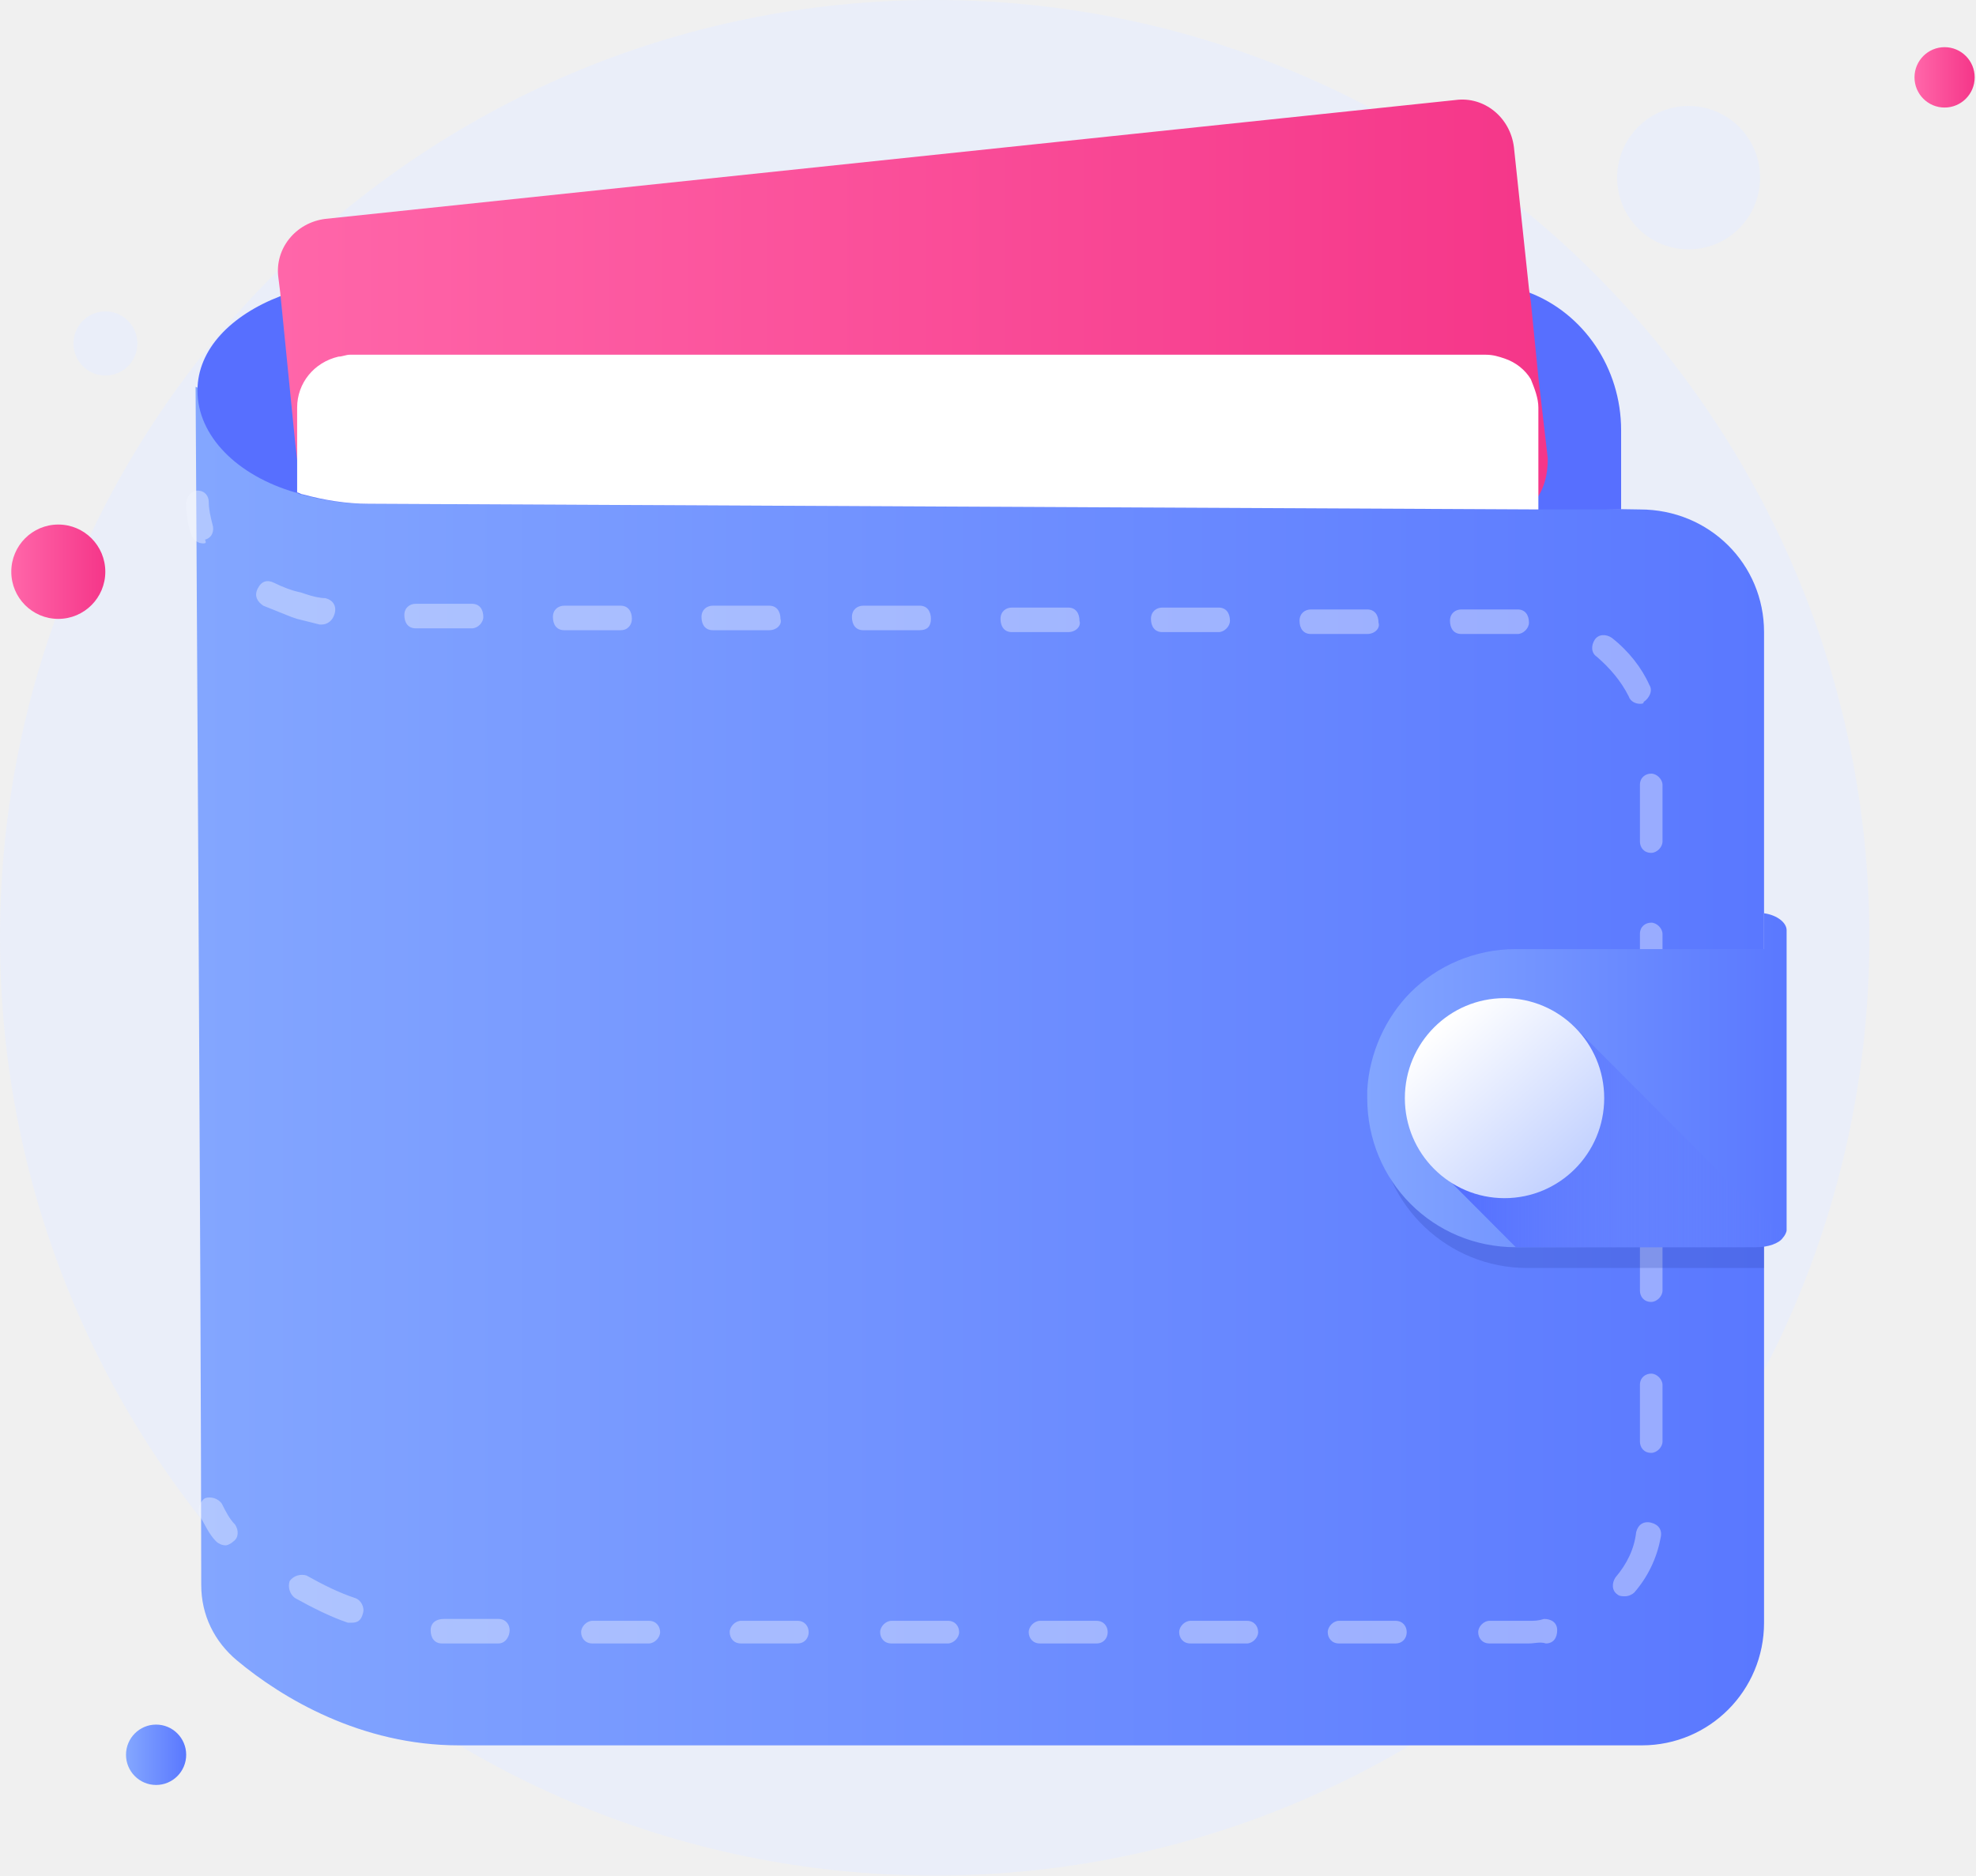
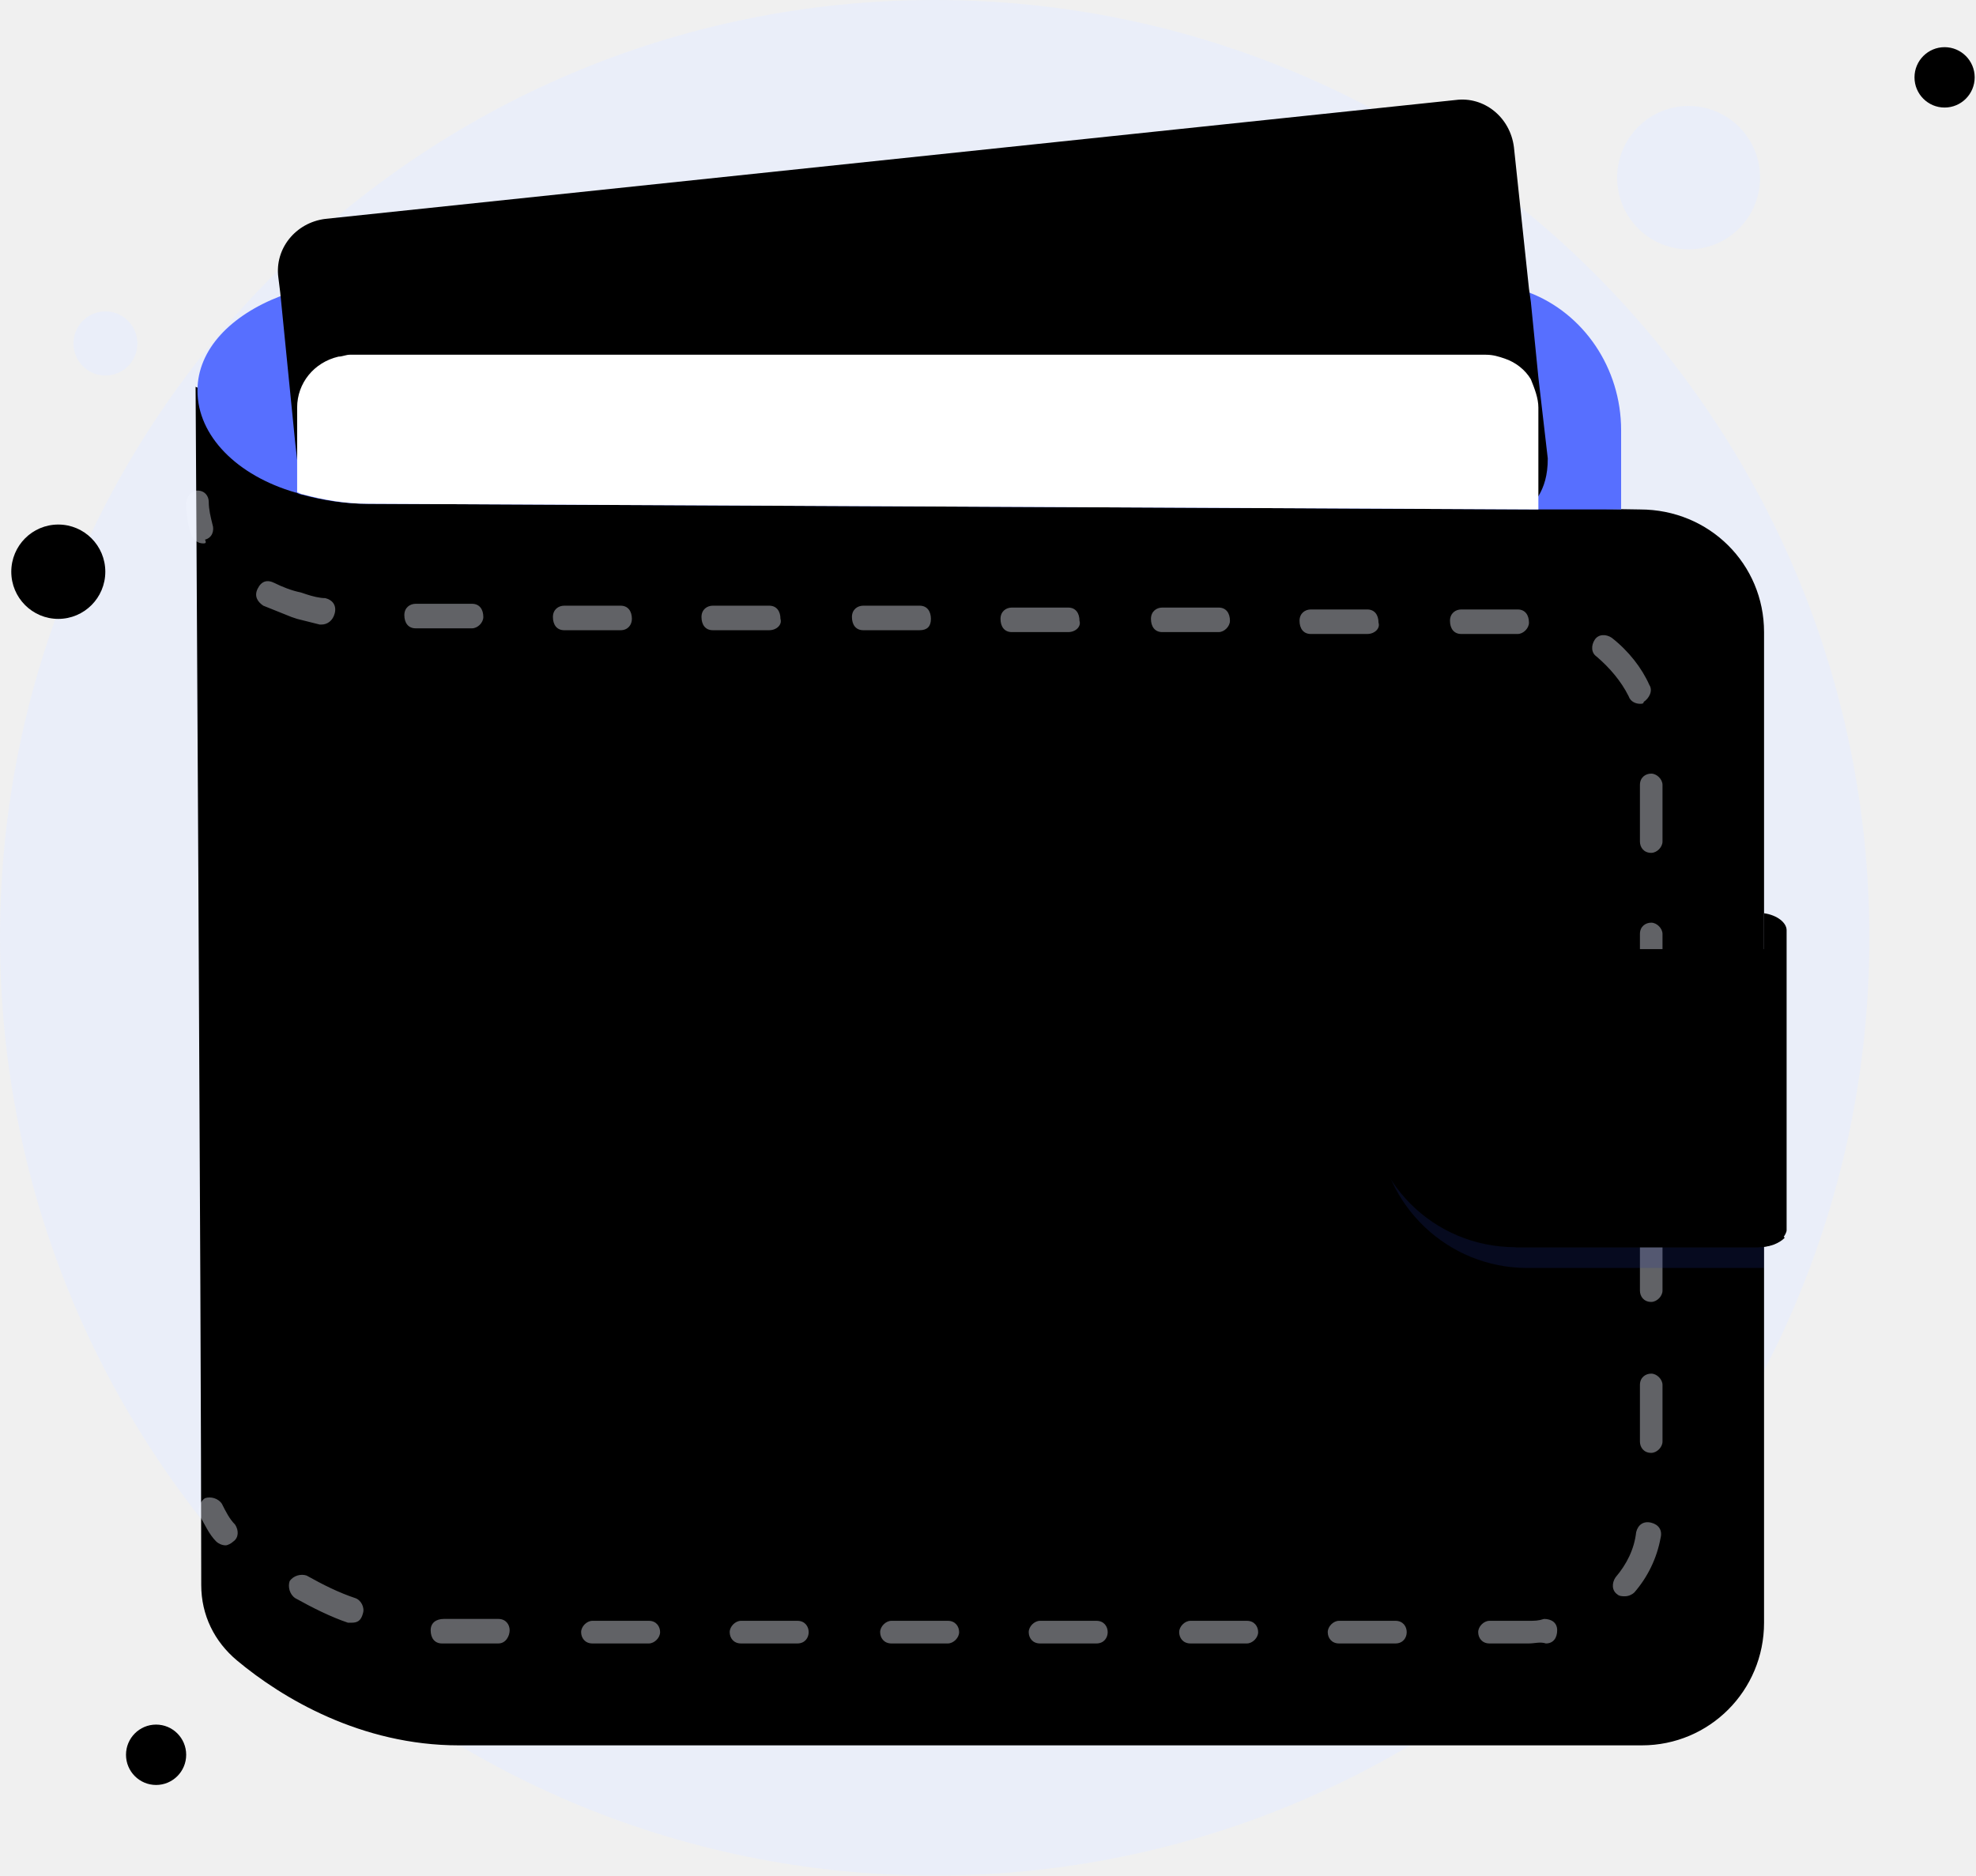
<svg xmlns="http://www.w3.org/2000/svg" className="img-fluid" width="316" height="300" viewBox="0 0 316 300" fill="none">
-   <g clip-path="url(#clip0)">
+   <g clipPath="url(#clip0)">
    <path d="M18.441 59.82C21.126 58.944 22.595 56.049 21.722 53.355C20.85 50.66 17.965 49.185 15.28 50.061C12.594 50.937 11.125 53.832 11.998 56.526C12.871 59.221 15.755 60.696 18.441 59.82Z" fill="#EAEEF9" />
    <path d="M277.753 36.885C282.411 32.612 282.737 25.358 278.479 20.682C274.221 16.006 266.993 15.68 262.332 19.952C257.673 24.225 257.348 31.48 261.605 36.156C265.864 40.831 273.093 41.158 277.753 36.885Z" fill="#EAEEF9" />
    <path d="M310.976 17.203C313.633 17.203 315.789 15.041 315.789 12.374C315.789 9.707 313.633 7.545 310.976 7.545C308.32 7.545 306.165 9.707 306.165 12.374C306.165 15.041 308.32 17.203 310.976 17.203Z" fill="url(#paint0_linear)" />
    <path d="M24.962 285.513C27.62 285.513 29.774 283.35 29.774 280.684C29.774 278.018 27.62 275.855 24.962 275.855C22.305 275.855 20.15 278.018 20.15 280.684C20.15 283.35 22.305 285.513 24.962 285.513Z" fill="url(#paint1_linear)" />
    <path d="M149.474 300C232.026 300 298.947 232.843 298.947 150C298.947 67.157 232.026 0 149.474 0C66.922 0 0 67.157 0 150C0 232.843 66.922 300 149.474 300Z" fill="#EAEEF9" />
    <path d="M282.105 101.107V259.557C282.105 270.423 273.384 279.176 262.557 279.176H73.384C57.745 279.176 45.113 271.629 37.895 265.595C34.286 262.575 32.181 258.35 32.181 253.521C32.181 210.664 31.278 61.871 31.278 61.871L68.271 78.471L262.256 81.489C273.384 81.489 282.105 90.241 282.105 101.107Z" fill="url(#paint2_linear)" />
    <path opacity="0.4" d="M32.481 86.921C31.579 86.921 30.978 86.318 30.677 85.714C30.075 84.205 29.774 82.394 29.774 80.584C29.774 79.376 30.677 78.471 31.579 78.471C32.782 78.471 33.384 79.376 33.384 80.282C33.384 81.489 33.684 82.696 33.985 83.903C34.286 84.809 33.985 86.016 32.782 86.318C33.083 86.921 32.782 86.921 32.481 86.921Z" fill="#F2F5FF" />
    <path opacity="0.4" d="M244.511 262.877H238.196C236.992 262.877 236.391 261.972 236.391 261.066C236.391 260.161 237.293 259.255 238.196 259.255H244.511C245.413 259.255 246.015 259.255 246.917 258.954C248.12 258.954 249.023 259.557 249.023 260.765C249.023 261.972 248.421 262.877 247.218 262.877C246.316 262.575 245.413 262.877 244.511 262.877ZM223.158 262.877H214.135C212.932 262.877 212.331 261.972 212.331 261.066C212.331 260.161 213.233 259.255 214.135 259.255H223.158C224.361 259.255 224.962 260.161 224.962 261.066C224.962 261.972 224.361 262.877 223.158 262.877ZM199.398 262.877H190.376C189.173 262.877 188.571 261.972 188.571 261.066C188.571 260.161 189.474 259.255 190.376 259.255H199.398C200.602 259.255 201.203 260.161 201.203 261.066C201.203 261.972 200.301 262.877 199.398 262.877ZM175.339 262.877H166.316C165.113 262.877 164.511 261.972 164.511 261.066C164.511 260.161 165.414 259.255 166.316 259.255H175.339C176.541 259.255 177.143 260.161 177.143 261.066C177.143 261.972 176.541 262.877 175.339 262.877ZM151.579 262.877H142.556C141.354 262.877 140.752 261.972 140.752 261.066C140.752 260.161 141.654 259.255 142.556 259.255H151.579C152.782 259.255 153.384 260.161 153.384 261.066C153.384 261.972 152.481 262.877 151.579 262.877ZM127.519 262.877H118.496C117.293 262.877 116.692 261.972 116.692 261.066C116.692 260.161 117.594 259.255 118.496 259.255H127.519C128.722 259.255 129.324 260.161 129.324 261.066C129.324 261.972 128.722 262.877 127.519 262.877ZM103.76 262.877H94.737C93.534 262.877 92.933 261.972 92.933 261.066C92.933 260.161 93.835 259.255 94.737 259.255H103.76C104.962 259.255 105.564 260.161 105.564 261.066C105.564 261.972 104.662 262.877 103.76 262.877ZM79.699 262.877H73.383C72.481 262.877 71.579 262.877 70.677 262.877C69.474 262.877 68.872 261.972 68.872 260.765C68.872 259.557 69.775 258.954 70.977 258.954C71.88 258.954 72.782 258.954 73.383 258.954H79.699C80.902 258.954 81.504 259.859 81.504 260.765C81.504 261.67 80.902 262.877 79.699 262.877ZM56.241 259.557C55.94 259.557 55.94 259.557 55.639 259.557C52.932 258.652 49.925 257.143 47.218 255.634C46.316 255.03 46.015 253.823 46.316 252.918C46.917 252.012 48.12 251.71 49.023 252.012C51.729 253.521 54.135 254.728 56.842 255.634C57.744 255.936 58.346 257.143 58.045 258.048C57.744 259.255 57.143 259.557 56.241 259.557ZM259.85 255.332C259.549 255.332 258.947 255.332 258.647 255.03C257.745 254.426 257.745 253.219 258.346 252.314C260.15 250.201 261.354 247.787 261.654 245.07C261.955 243.863 262.857 243.26 264.061 243.561C265.263 243.863 265.866 244.769 265.563 245.976C264.963 249.296 263.458 252.314 261.354 254.728C261.053 255.03 260.451 255.332 259.85 255.332ZM264.061 232.394C262.857 232.394 262.256 231.489 262.256 230.584V221.529C262.256 220.322 263.158 219.718 264.061 219.718C264.963 219.718 265.866 220.624 265.866 221.529V230.584C265.866 231.489 264.963 232.394 264.061 232.394ZM264.061 208.249C262.857 208.249 262.256 207.344 262.256 206.439V197.384C262.256 196.177 263.158 195.573 264.061 195.573C264.963 195.573 265.866 196.479 265.866 197.384V206.439C265.866 207.344 264.963 208.249 264.061 208.249ZM264.061 184.406C262.857 184.406 262.256 183.501 262.256 182.595V173.541C262.256 172.334 263.158 171.73 264.061 171.73C264.963 171.73 265.866 172.636 265.866 173.541V182.595C265.866 183.501 264.963 184.406 264.061 184.406ZM264.061 160.261C262.857 160.261 262.256 159.356 262.256 158.451V149.396C262.256 148.189 263.158 147.585 264.061 147.585C264.963 147.585 265.866 148.491 265.866 149.396V158.451C265.866 159.356 264.963 160.261 264.061 160.261ZM264.061 136.419C262.857 136.419 262.256 135.513 262.256 134.608V125.553C262.256 124.346 263.158 123.743 264.061 123.743C264.963 123.743 265.866 124.648 265.866 125.553V134.608C265.866 135.513 264.963 136.419 264.061 136.419ZM262.256 112.575C261.654 112.575 260.752 112.274 260.451 111.368C259.248 108.954 257.444 106.841 255.339 105.03C254.436 104.426 254.436 103.219 255.038 102.314C255.639 101.408 256.842 101.408 257.745 102.012C260.451 104.125 262.556 106.841 263.761 109.557C264.361 110.463 263.761 111.67 262.857 112.274C262.857 112.575 262.556 112.575 262.256 112.575ZM242.707 101.408H233.684C232.481 101.408 231.88 100.503 231.88 99.296C231.88 98.089 232.782 97.485 233.684 97.485H242.707C243.91 97.485 244.511 98.39 244.511 99.597C244.511 100.503 243.609 101.408 242.707 101.408ZM218.647 101.408H209.624C208.421 101.408 207.82 100.503 207.82 99.296C207.82 98.089 208.722 97.485 209.624 97.485H218.647C219.85 97.485 220.451 98.39 220.451 99.597C220.752 100.503 219.85 101.408 218.647 101.408ZM194.887 101.107H185.865C184.662 101.107 184.06 100.201 184.06 98.994C184.06 97.787 184.962 97.183 185.865 97.183H194.887C196.09 97.183 196.692 98.089 196.692 99.296C196.692 100.201 195.79 101.107 194.887 101.107ZM170.827 101.107H161.805C160.602 101.107 160 100.201 160 98.994C160 97.787 160.902 97.183 161.805 97.183H170.827C172.03 97.183 172.632 98.089 172.632 99.296C172.932 100.201 172.03 101.107 170.827 101.107ZM147.068 100.805H138.045C136.842 100.805 136.241 99.899 136.241 98.692C136.241 97.485 137.143 96.881 138.045 96.881H147.068C148.271 96.881 148.872 97.787 148.872 98.994C148.872 100.201 148.271 100.805 147.068 100.805ZM123.008 100.805H113.985C112.782 100.805 112.181 99.899 112.181 98.692C112.181 97.485 113.083 96.881 113.985 96.881H123.008C124.211 96.881 124.812 97.787 124.812 98.994C125.113 99.899 124.211 100.805 123.008 100.805ZM99.248 100.805H90.226C89.023 100.805 88.421 99.899 88.421 98.692C88.421 97.485 89.323 96.881 90.226 96.881H99.248C100.451 96.881 101.053 97.787 101.053 98.994C101.053 99.899 100.451 100.805 99.248 100.805ZM75.489 100.503H66.466C65.263 100.503 64.662 99.597 64.662 98.39C64.662 97.183 65.564 96.579 66.466 96.579H75.489C76.692 96.579 77.293 97.485 77.293 98.692C77.293 99.597 76.391 100.503 75.489 100.503ZM51.428 99.899H51.128C49.925 99.597 48.722 99.296 47.519 98.994L46.617 98.692C45.113 98.089 43.609 97.485 42.105 96.881C41.203 96.278 40.602 95.372 41.203 94.165C41.805 92.958 42.707 92.656 43.91 93.26C45.113 93.863 46.617 94.467 48.12 94.769L49.023 95.07C49.925 95.372 51.128 95.674 52.03 95.674C53.233 95.976 53.835 96.881 53.534 98.089C53.233 99.296 52.331 99.899 51.428 99.899Z" fill="#F2F5FF" />
    <path opacity="0.4" d="M36.09 247.183C35.488 247.183 34.887 246.881 34.586 246.579C33.383 245.372 32.782 243.863 31.879 242.354C31.579 241.448 31.879 240.241 32.782 239.638C33.684 239.336 34.887 239.638 35.488 240.543C36.09 241.75 36.691 242.958 37.594 243.863C38.195 244.768 38.195 245.976 37.293 246.579C36.992 246.881 36.391 247.183 36.09 247.183Z" fill="#F2F5FF" />
    <path d="M259.248 68.813V81.489H245.714L58.647 80.583C55.038 80.583 51.429 79.98 48.12 79.074C47.82 79.074 47.519 78.772 47.218 78.772C37.895 76.056 31.579 69.718 31.579 62.474C31.579 55.835 36.992 50.402 44.812 47.384C47.519 46.177 50.526 45.573 53.835 45.271C55.038 45.271 56.541 44.969 58.045 44.969H235.489C237.293 44.969 238.797 45.271 240.602 45.573C241.805 45.875 243.309 46.177 244.511 46.78C253.233 50.1 259.248 58.853 259.248 68.813Z" fill="#576FFF" />
    <path d="M246.016 79.376C245.715 79.678 245.414 79.98 245.114 80.282H58.647C55.038 80.282 51.429 79.678 48.121 78.772L47.219 70.925L44.813 46.781L44.512 44.366C43.91 39.839 47.219 35.613 52.031 35.01L232.783 15.996C237.294 15.392 241.505 18.712 242.106 23.541L244.512 46.177L244.813 48.289L246.016 60.362L247.52 73.34C247.52 76.056 246.918 77.867 246.016 79.376Z" fill="url(#paint3_linear)" />
    <path d="M246.015 65.191V81.489L58.947 80.583C55.338 80.583 51.729 79.98 48.421 79.074C48.12 79.074 47.819 78.772 47.519 78.772V65.191C47.519 61.267 50.225 57.948 54.135 57.042C54.737 57.042 55.338 56.74 55.94 56.74H237.594C238.797 56.74 239.699 57.042 240.601 57.344C242.406 57.948 243.91 59.155 244.812 60.664C245.413 62.173 246.015 63.682 246.015 65.191Z" fill="white" />
    <path opacity="0.2" d="M244.211 155.131C237.594 155.131 231.579 157.847 227.369 162.072C223.158 166.298 220.451 172.334 220.451 178.974C220.451 179.276 220.451 179.879 220.451 180.181C221.053 192.857 231.579 202.817 244.211 202.817H282.105V155.131H244.211Z" fill="#1D3099" />
    <path d="M282.106 146.076V151.811C281.806 151.811 281.503 151.811 280.903 151.811H242.407C235.79 151.811 229.775 154.527 225.565 158.752C221.655 162.676 218.948 168.411 218.647 174.447C218.647 174.749 218.647 175.352 218.647 175.654C218.647 188.934 229.174 199.497 242.407 199.497H280.903C282.709 199.497 284.511 198.894 285.114 197.988C285.414 197.686 285.714 197.082 285.714 196.781V148.793C285.714 147.586 284.211 146.378 282.106 146.076Z" fill="url(#paint4_linear)" />
    <path d="M285.414 197.988C284.511 198.894 283.009 199.497 281.203 199.497H242.407L229.174 186.218L251.429 163.884L285.414 197.988Z" fill="url(#paint5_linear)" />
    <path d="M240.602 191.65C249.405 191.65 256.542 184.488 256.542 175.654C256.542 166.82 249.405 159.658 240.602 159.658C231.798 159.658 224.662 166.82 224.662 175.654C224.662 184.488 231.798 191.65 240.602 191.65Z" fill="url(#paint6_linear)" />
    <path d="M9.322 98.994C13.475 98.994 16.841 95.616 16.841 91.449C16.841 87.281 13.475 83.903 9.322 83.903C5.17 83.903 1.804 87.281 1.804 91.449C1.804 95.616 5.17 98.994 9.322 98.994Z" fill="url(#paint7_linear)" />
  </g>
  <defs>
    <linearGradient id="paint0_linear" x1="306.368" y1="12.358" x2="315.704" y2="12.358" gradientUnits="userSpaceOnUse">
-       <stop stop-color="#FF66A9" />
-       <stop offset="1" stop-color="#F53689" />
+       <stop stopColor="#FF66A9" />
+       <stop offset="1" stopColor="#F53689" />
    </linearGradient>
    <linearGradient id="paint1_linear" x1="20.372" y1="280.629" x2="29.708" y2="280.629" gradientUnits="userSpaceOnUse">
-       <stop stop-color="#83A6FF" />
-       <stop offset="1" stop-color="#5A78FF" />
+       <stop stopColor="#83A6FF" />
+       <stop offset="1" stopColor="#5A78FF" />
    </linearGradient>
    <linearGradient id="paint2_linear" x1="31.651" y1="170.246" x2="282.058" y2="170.246" gradientUnits="userSpaceOnUse">
-       <stop stop-color="#83A6FF" />
-       <stop offset="1" stop-color="#5A78FF" />
+       <stop stopColor="#83A6FF" />
+       <stop offset="1" stopColor="#5A78FF" />
    </linearGradient>
    <linearGradient id="paint3_linear" x1="44.531" y1="48.41" x2="247.292" y2="48.41" gradientUnits="userSpaceOnUse">
-       <stop stop-color="#FF66A9" />
-       <stop offset="1" stop-color="#F53689" />
+       <stop stopColor="#FF66A9" />
+       <stop offset="1" stopColor="#F53689" />
    </linearGradient>
    <linearGradient id="paint4_linear" x1="218.449" y1="172.796" x2="285.756" y2="172.796" gradientUnits="userSpaceOnUse">
-       <stop stop-color="#83A6FF" />
-       <stop offset="1" stop-color="#5A78FF" />
+       <stop stopColor="#83A6FF" />
+       <stop offset="1" stopColor="#5A78FF" />
    </linearGradient>
    <linearGradient id="paint5_linear" x1="228.945" y1="181.715" x2="285.277" y2="181.715" gradientUnits="userSpaceOnUse">
-       <stop stop-color="#4F6AFF" />
-       <stop offset="1" stop-color="#657EFF" stop-opacity="0" />
+       <stop stopColor="#4F6AFF" />
+       <stop offset="1" stopColor="#657EFF" stopOpacity="0" />
    </linearGradient>
    <linearGradient id="paint6_linear" x1="251.694" y1="188.119" x2="230.382" y2="164.142" gradientUnits="userSpaceOnUse">
-       <stop offset="0.011" stop-color="#C2D1FF" />
-       <stop offset="1" stop-color="white" />
+       <stop offset="0.011" stopColor="#C2D1FF" />
+       <stop offset="1" stopColor="white" />
    </linearGradient>
    <linearGradient id="paint7_linear" x1="1.825" y1="91.389" x2="16.887" y2="91.389" gradientUnits="userSpaceOnUse">
-       <stop stop-color="#FF66A9" />
-       <stop offset="1" stop-color="#F53689" />
+       <stop stopColor="#FF66A9" />
+       <stop offset="1" stopColor="#F53689" />
    </linearGradient>
    <clipPath id="clip0">
      <rect width="315.789" height="300" fill="white" />
    </clipPath>
  </defs>
</svg>
